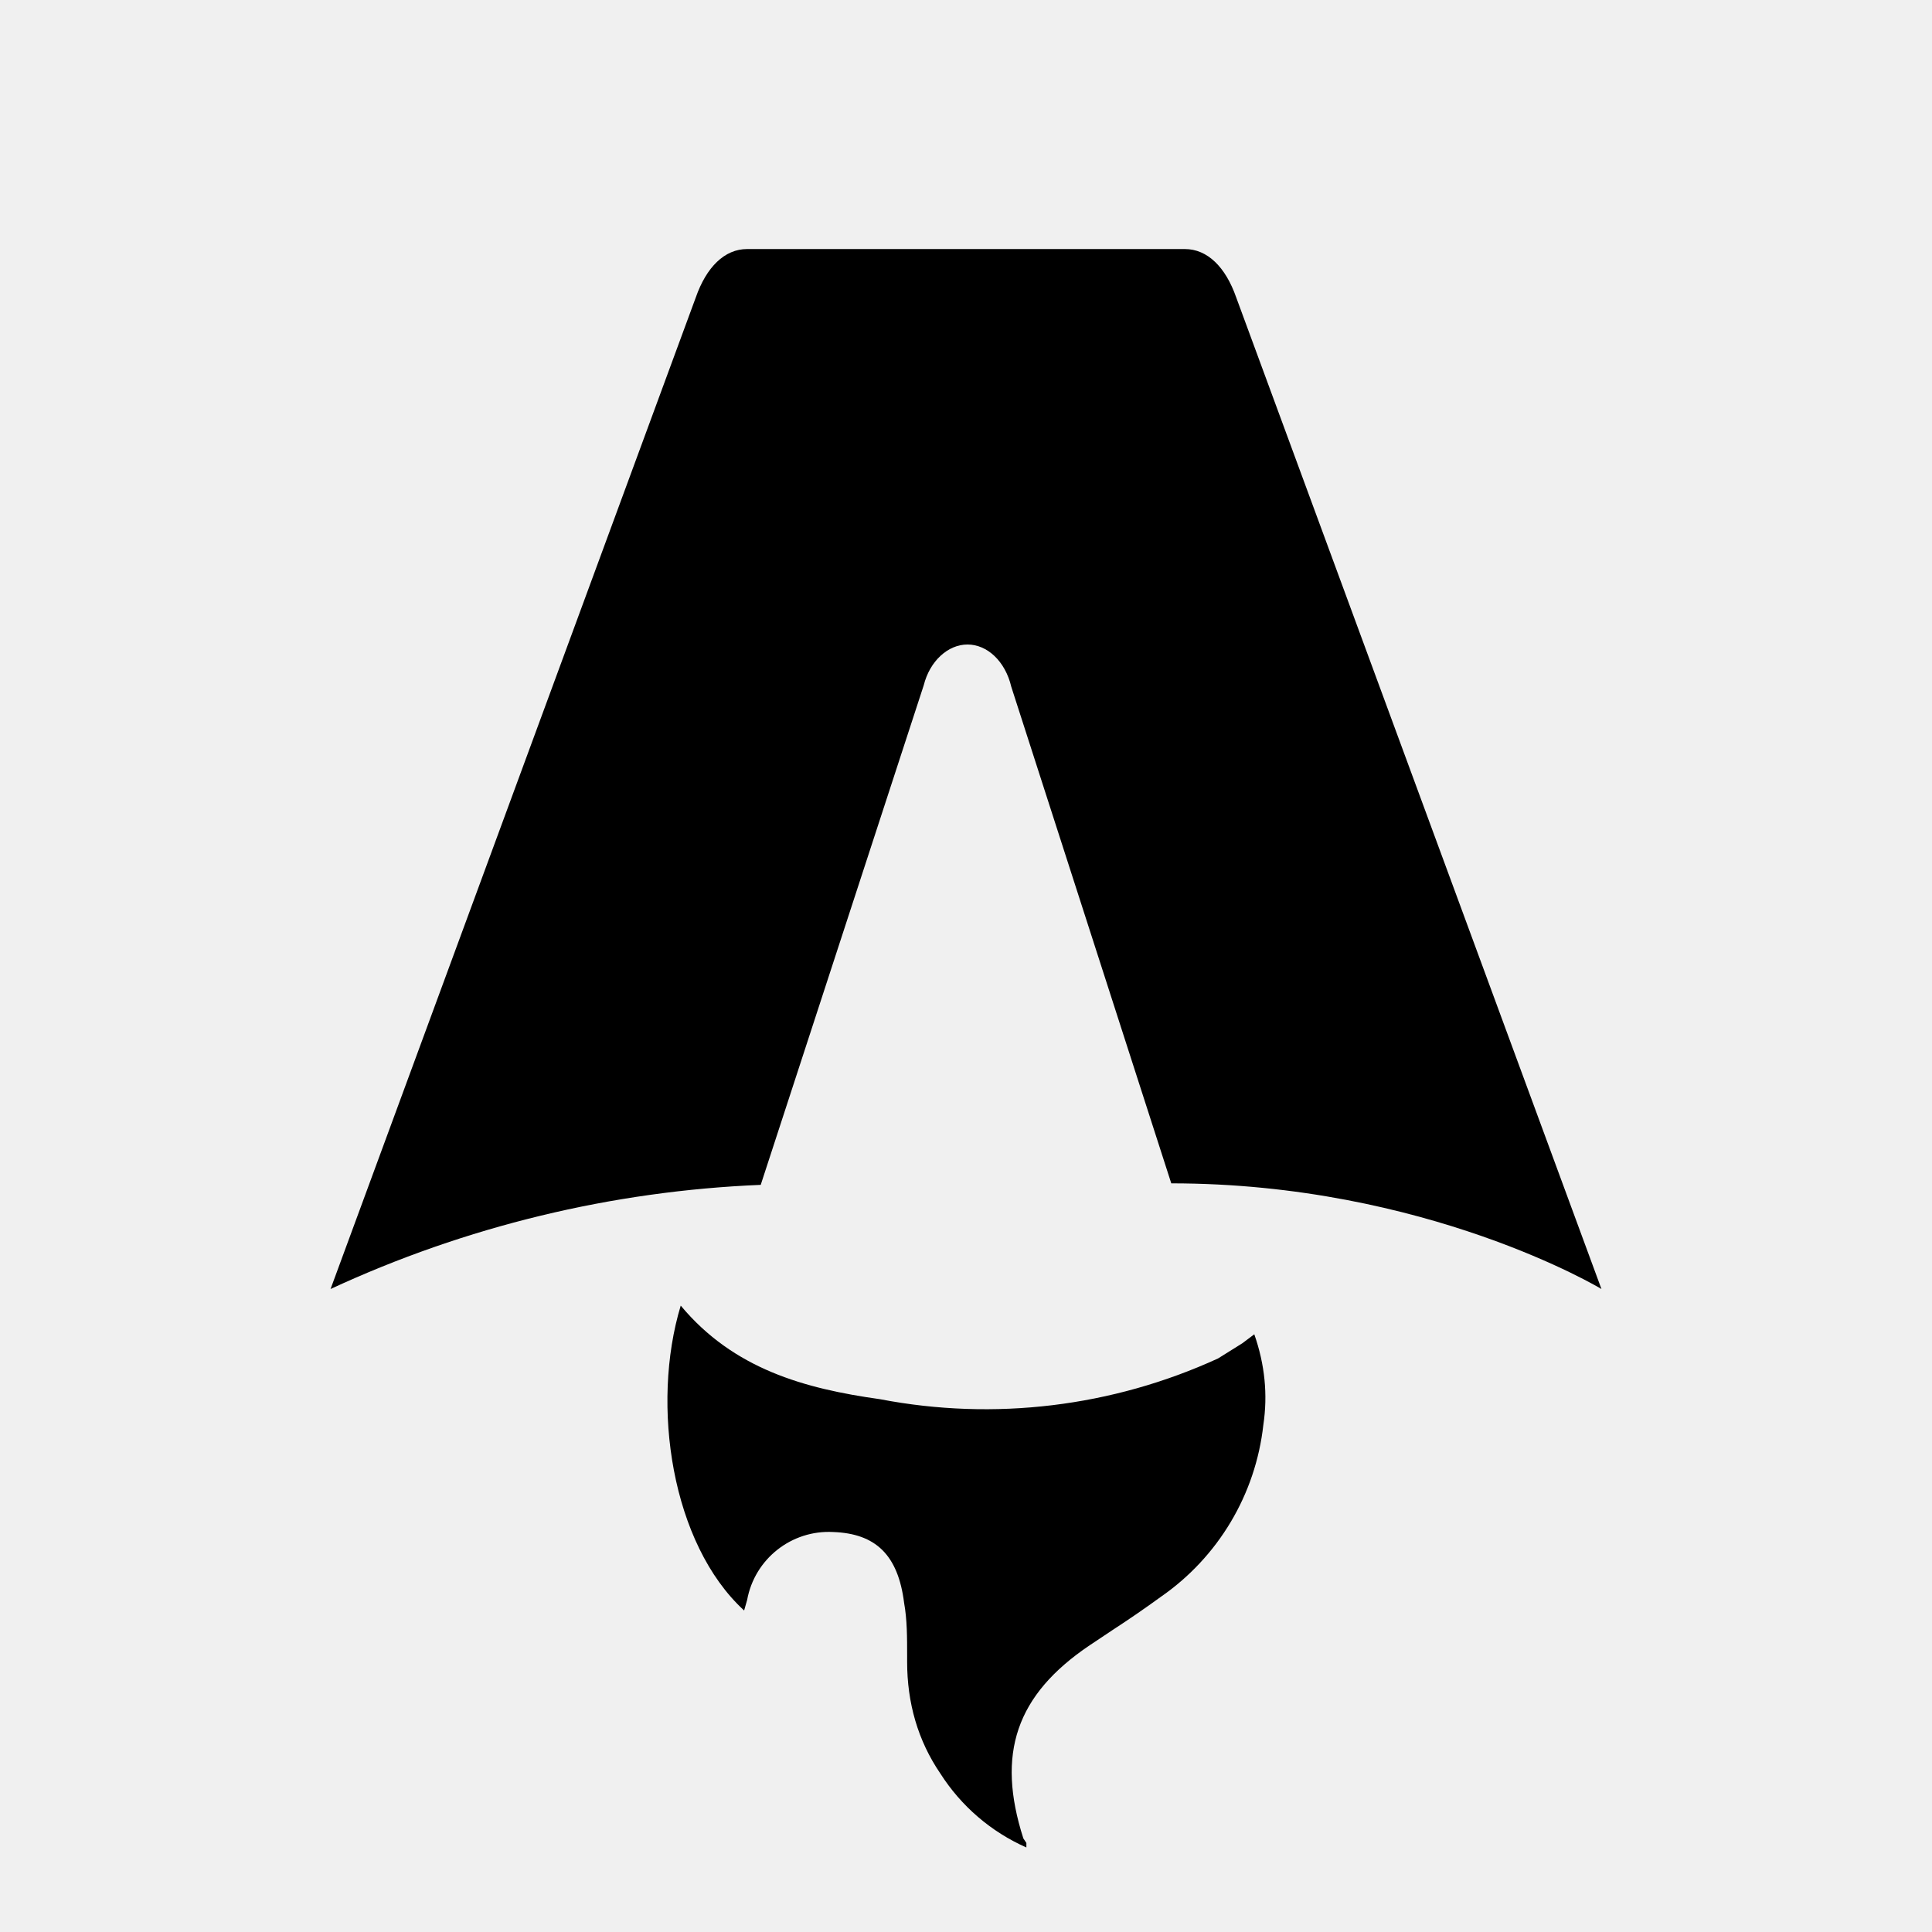
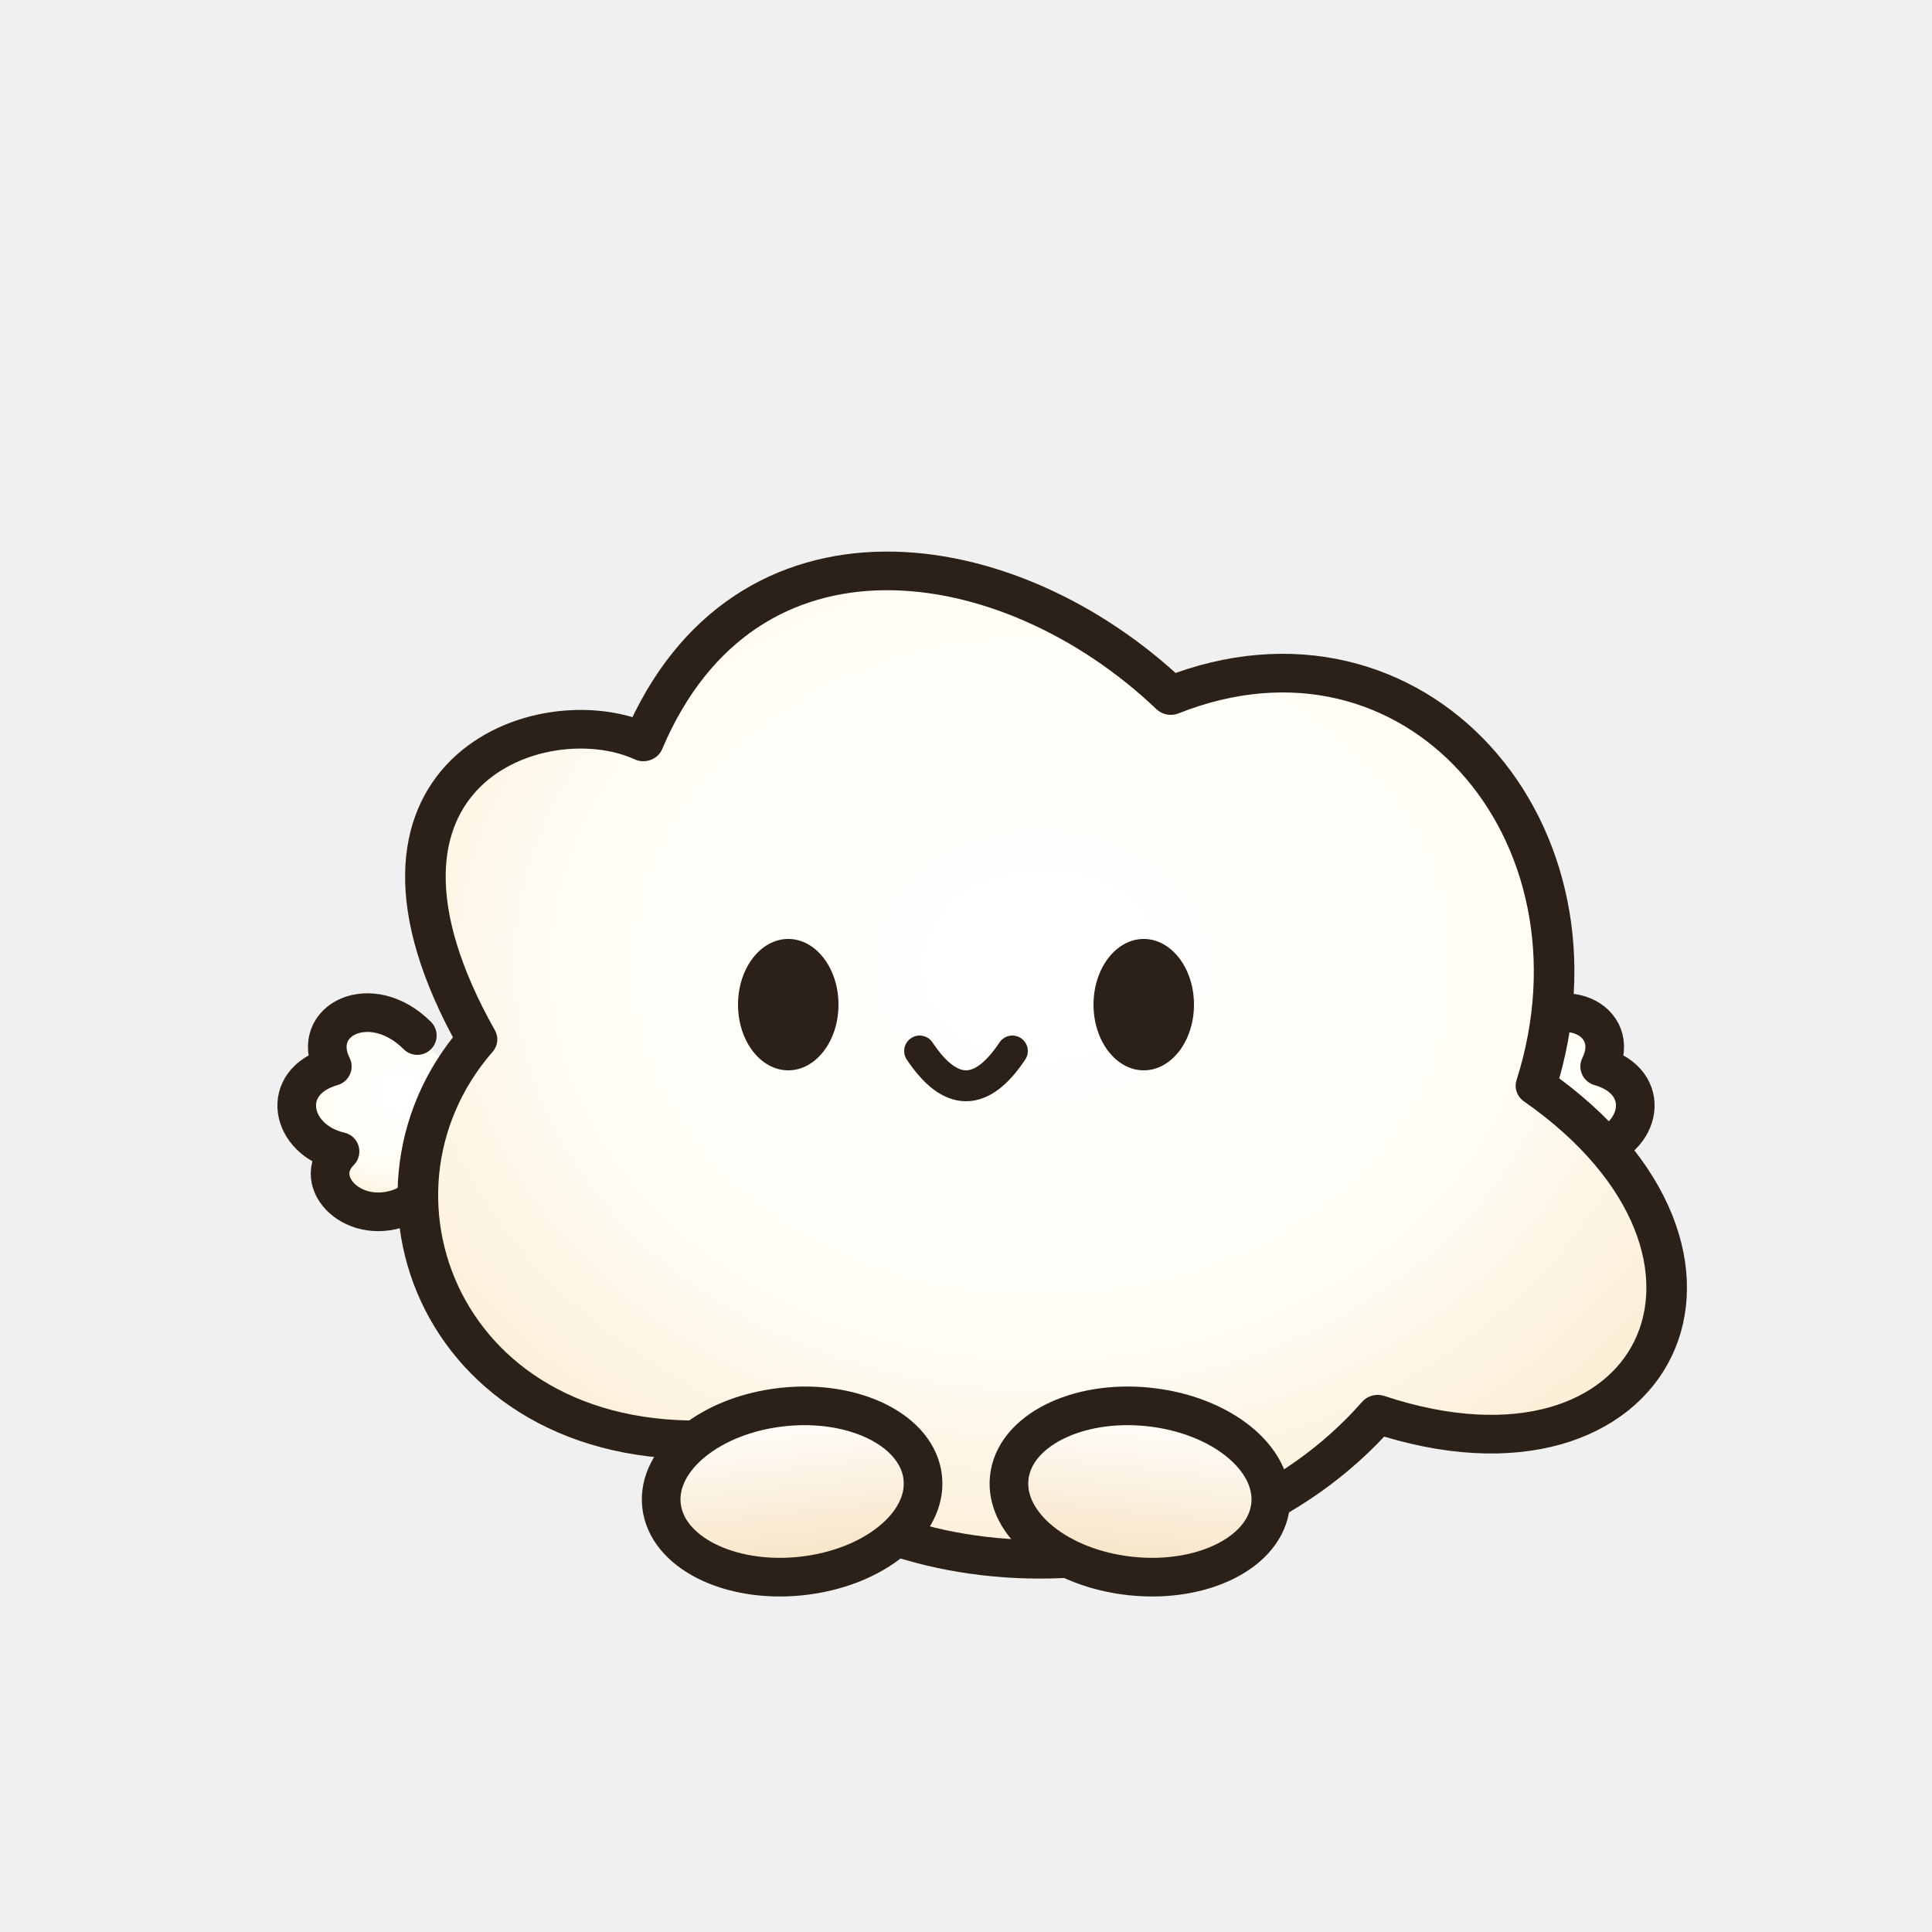
- <svg xmlns="http://www.w3.org/2000/svg" fill="none" viewBox="0 0 128 128">
-   <path d="M50.4 78.5a75.1 75.1 0 0 0-28.5 6.9l24.2-65.7c.7-2 1.9-3.2 3.4-3.2h29c1.5 0 2.7 1.2 3.4 3.2l24.2 65.7s-11.6-7-28.5-7L67 45.5c-.4-1.7-1.6-2.8-2.9-2.8-1.3 0-2.5 1.1-2.9 2.7L50.4 78.5Zm-1.1 28.2Zm-4.2-20.2c-2 6.6-.6 15.8 4.2 20.2a17.5 17.5 0 0 1 .2-.7 5.5 5.5 0 0 1 5.7-4.5c2.8.1 4.3 1.5 4.7 4.7.2 1.1.2 2.3.2 3.5v.4c0 2.7.7 5.2 2.2 7.4a13 13 0 0 0 5.7 4.9v-.3l-.2-.3c-1.8-5.6-.5-9.5 4.4-12.8l1.5-1a73 73 0 0 0 3.2-2.2 16 16 0 0 0 6.8-11.4c.3-2 .1-4-.6-6l-.8.6-1.6 1a37 37 0 0 1-22.4 2.7c-5-.7-9.7-2-13.2-6.2Z" />
-   <style>
-         path { fill: #000; }
-         @media (prefers-color-scheme: dark) {
-             path { fill: #FFF; }
-         }
-     </style>
+ <svg xmlns="http://www.w3.org/2000/svg" viewBox="0 0 500 500" width="100%" height="100%">
+   <defs>
+     <radialGradient id="dootGrad" cx="50%" cy="40%" r="60%">
+       <stop offset="0%" stop-color="#FFFFFF" />
+       <stop offset="65%" stop-color="#FFFDF5" />
+       <stop offset="100%" stop-color="#FCEFD8" />
+     </radialGradient>
+     <linearGradient id="footGrad" x1="0%" y1="0%" x2="0%" y2="100%">
+       <stop offset="0%" stop-color="#FFFFFF" />
+       <stop offset="100%" stop-color="#F7E2C1" />
+     </linearGradient>
+   </defs>
+   <g class="doot-logo">
+     <path d="M 108 268 C 96 256, 80 264, 86 276 C 72 280, 75 295, 88 298 C 80 306, 92 318, 105 312 C 114 306, 122 298, 130 290" fill="url(#dootGrad)" stroke="#2B2118" stroke-width="10" stroke-linecap="round" stroke-linejoin="round" />
+     <path d="M 392 268 C 404 256, 420 264, 414 276 C 428 280, 425 295, 412 298 C 420 306, 408 318, 395 312 C 386 306, 378 298, 370 290" fill="url(#dootGrad)" stroke="#2B2118" stroke-width="10" stroke-linecap="round" stroke-linejoin="round" />
+     <path d="M 130 142 C 105 130, 52 150, 89 219 C 55 260, 82 330, 154 322 C 190 365, 270 365, 311 316 C 380 340, 410 275, 350 231 C 370 165, 320 105, 260 130 C 220 90, 155 80, 130 142 Z" style="transform: translateX(30px) translateY(50px) scaleX(1.05) scaleY(1); transform-origin: bottom" fill="url(#dootGrad)" stroke="#2B2118" stroke-width="10" stroke-linecap="round" stroke-linejoin="round" />
+     <ellipse cx="205" cy="386" rx="34" ry="22" transform="rotate(-6 205 386)" fill="url(#footGrad)" stroke="#2B2118" stroke-width="10" />
+     <ellipse cx="295" cy="386" rx="34" ry="22" transform="rotate(6 295 386)" fill="url(#footGrad)" stroke="#2B2118" stroke-width="10" />
+     <g class="normal-face">
+       <ellipse cx="204" cy="260" rx="13" ry="17" fill="#2B2118" />
+       <ellipse cx="296" cy="260" rx="13" ry="17" fill="#2B2118" />
+       <path d="M 238 272 Q 250 290 262 272" fill="none" stroke="#2B2118" stroke-width="8" stroke-linecap="round" />
+     </g>
+   </g>
</svg>
